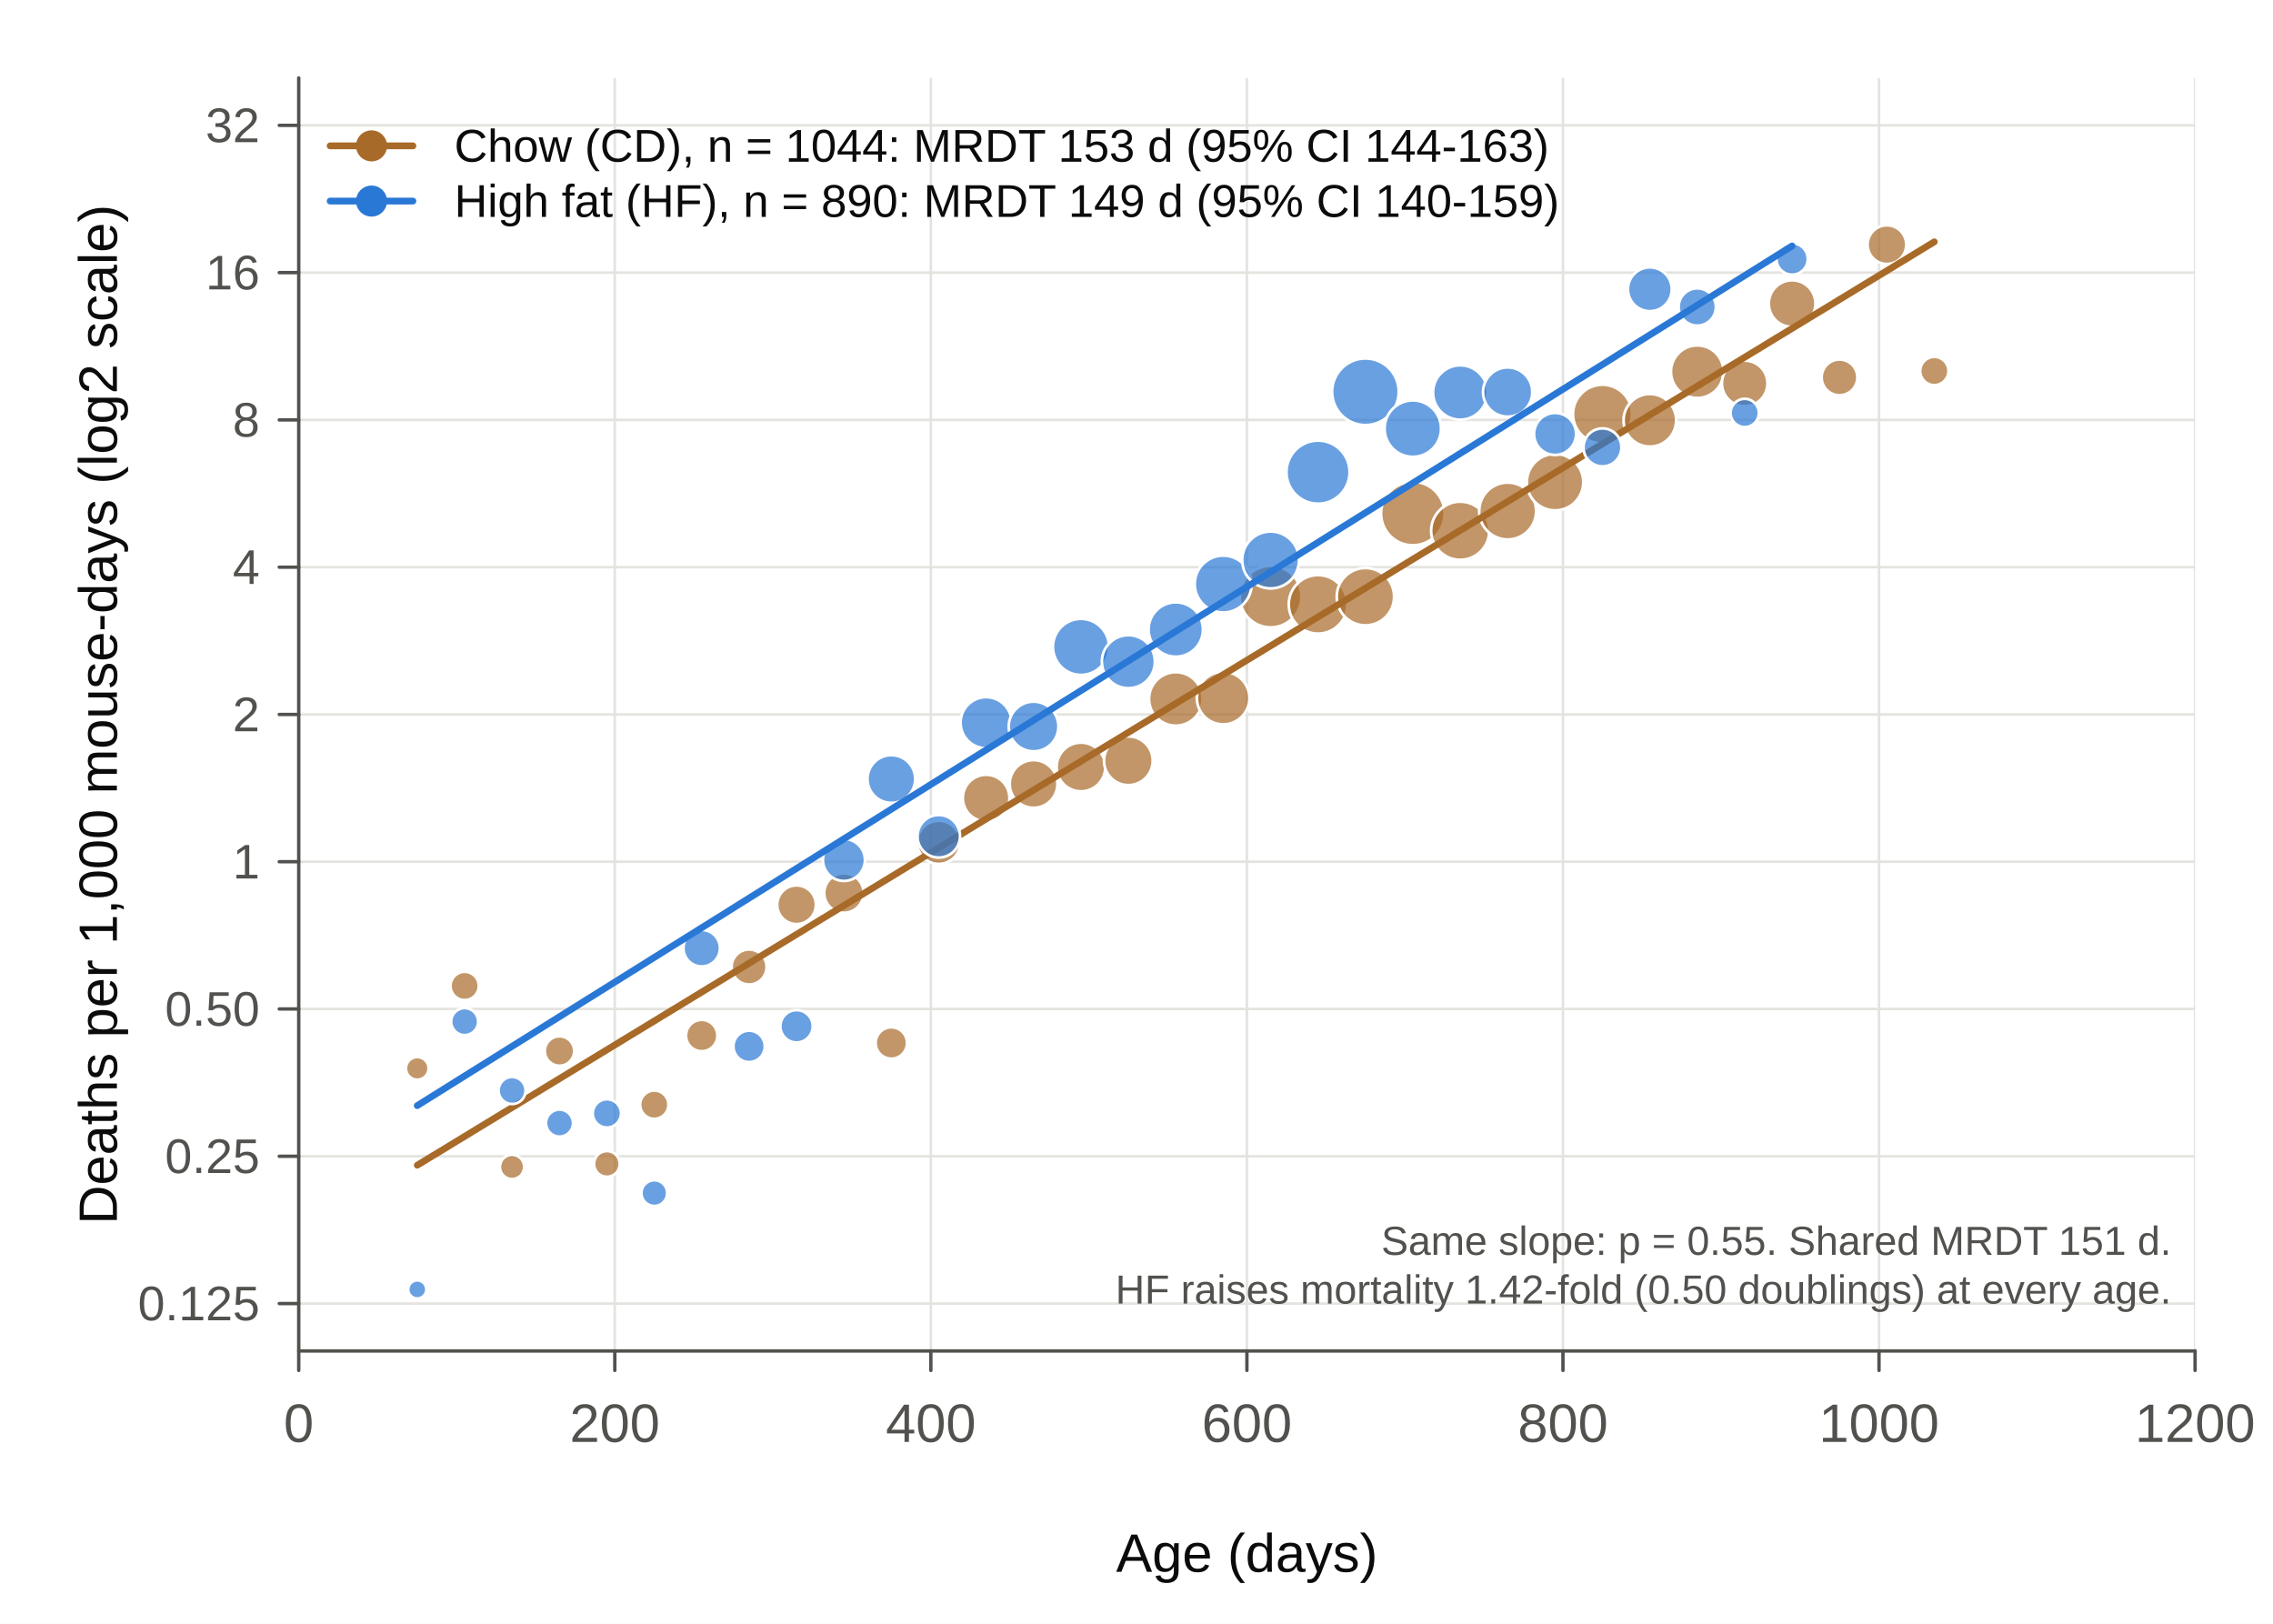
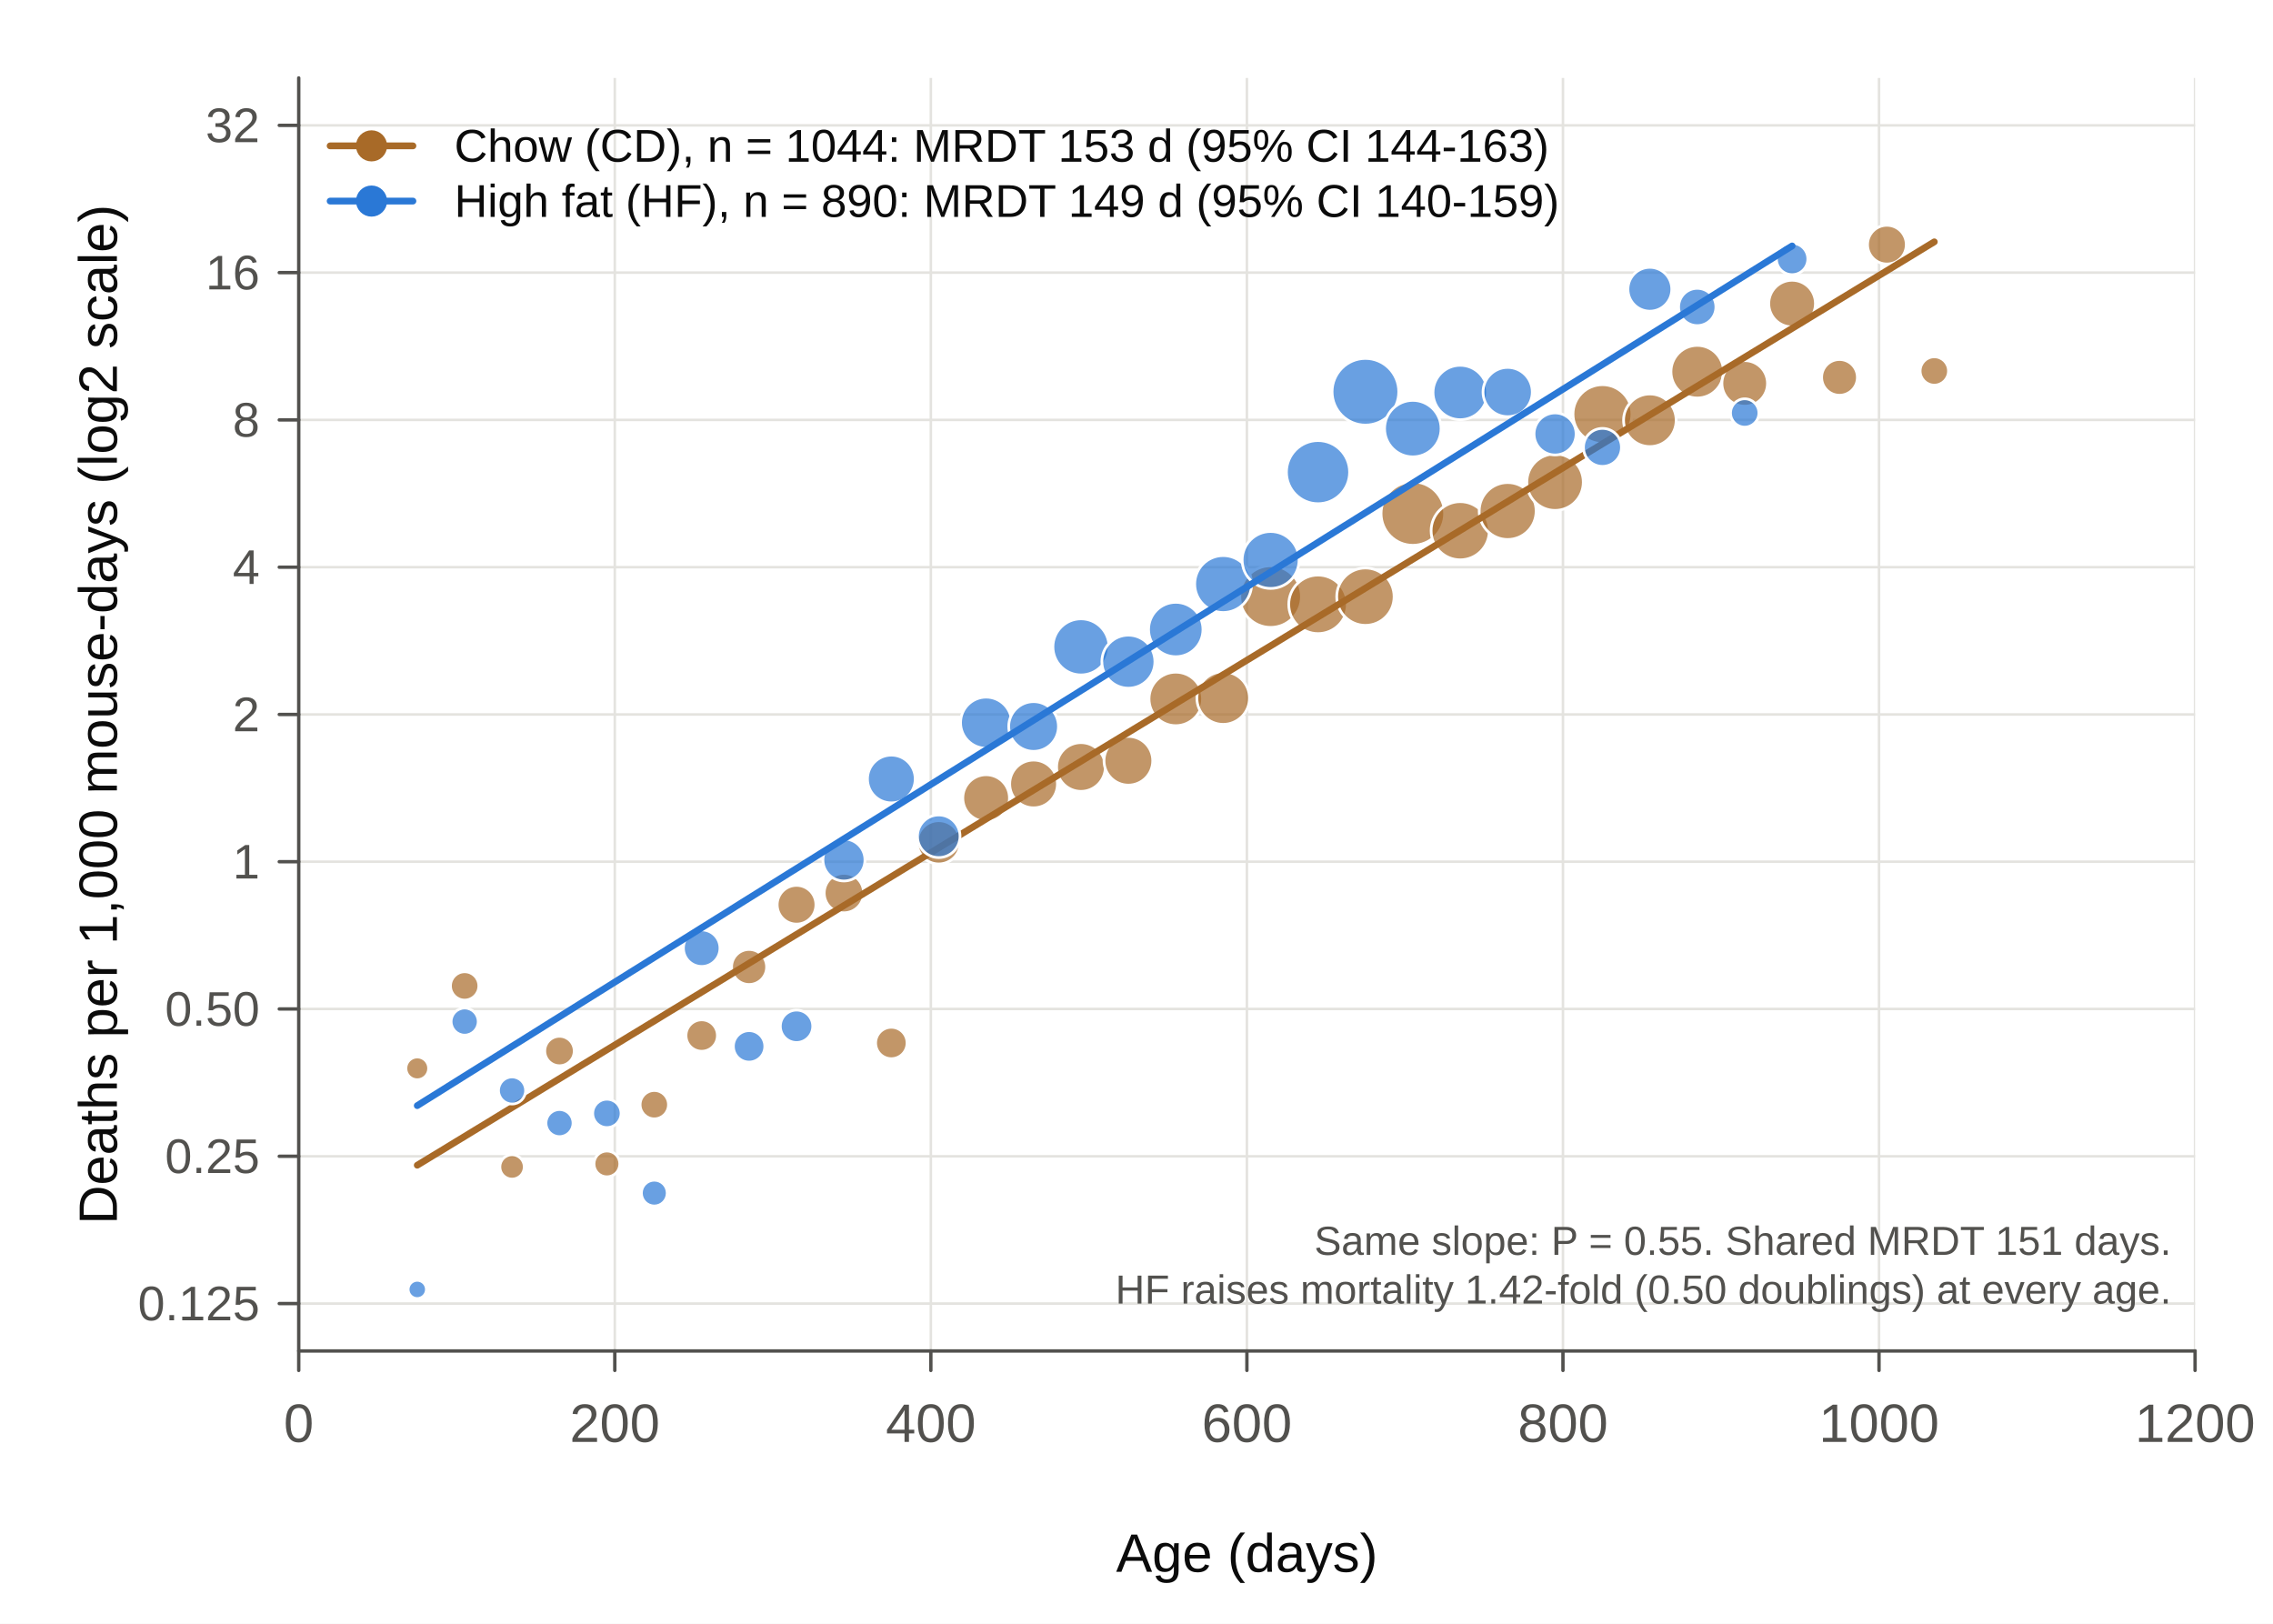
<svg xmlns="http://www.w3.org/2000/svg" class="svglite" width="504.00pt" height="360.00pt" viewBox="0 0 504.00 360.00">
  <defs>
    <style type="text/css">
    .svglite line, .svglite polyline, .svglite polygon, .svglite path, .svglite rect, .svglite circle {
      fill: none;
      stroke: #000000;
      stroke-linecap: round;
      stroke-linejoin: round;
      stroke-miterlimit: 10.00;
    }
    .svglite text {
      white-space: pre;
    }
  </style>
  </defs>
  <rect width="100%" height="100%" style="stroke: none; fill: #FFFFFF;" />
  <defs>
    <clipPath id="cpMC4wMHw1MDQuMDB8MC4wMHwzNjAuMDA=">
      <rect x="0.00" y="0.00" width="504.00" height="360.00" />
    </clipPath>
  </defs>
  <g clip-path="url(#cpMC4wMHw1MDQuMDB8MC4wMHwzNjAuMDA=)">
    <text x="276.48" y="348.48" text-anchor="middle" style="font-size: 12.00px;fill: #0B0B0B; font-family: &quot;Arial&quot;;">Age (days)</text>
    <text transform="translate(25.92,158.40) rotate(-90)" text-anchor="middle" style="font-size: 12.00px;fill: #0B0B0B; font-family: &quot;Arial&quot;;">Deaths per 1,000 mouse-days (log2 scale)</text>
  </g>
  <defs>
    <clipPath id="cpNjYuMjR8NDg2LjcyfDE3LjI4fDI5OS41Mg==">
      <rect x="66.24" y="17.28" width="420.48" height="282.24" />
    </clipPath>
  </defs>
  <g clip-path="url(#cpNjYuMjR8NDg2LjcyfDE3LjI4fDI5OS41Mg==)">
    <line x1="66.24" y1="289.01" x2="486.72" y2="289.01" style="stroke-width: 0.56; stroke: #E4E3DF;" />
    <line x1="66.24" y1="256.36" x2="486.72" y2="256.36" style="stroke-width: 0.56; stroke: #E4E3DF;" />
    <line x1="66.24" y1="223.70" x2="486.72" y2="223.70" style="stroke-width: 0.56; stroke: #E4E3DF;" />
    <line x1="66.24" y1="191.05" x2="486.72" y2="191.05" style="stroke-width: 0.56; stroke: #E4E3DF;" />
    <line x1="66.24" y1="158.40" x2="486.72" y2="158.40" style="stroke-width: 0.56; stroke: #E4E3DF;" />
    <line x1="66.24" y1="125.75" x2="486.72" y2="125.75" style="stroke-width: 0.56; stroke: #E4E3DF;" />
    <line x1="66.24" y1="93.10" x2="486.72" y2="93.10" style="stroke-width: 0.56; stroke: #E4E3DF;" />
    <line x1="66.24" y1="60.44" x2="486.72" y2="60.44" style="stroke-width: 0.56; stroke: #E4E3DF;" />
    <line x1="66.24" y1="27.79" x2="486.72" y2="27.79" style="stroke-width: 0.56; stroke: #E4E3DF;" />
    <line x1="136.32" y1="299.52" x2="136.32" y2="17.28" style="stroke-width: 0.56; stroke: #E4E3DF;" />
    <line x1="206.40" y1="299.52" x2="206.40" y2="17.28" style="stroke-width: 0.56; stroke: #E4E3DF;" />
    <line x1="276.48" y1="299.52" x2="276.48" y2="17.28" style="stroke-width: 0.56; stroke: #E4E3DF;" />
    <line x1="346.56" y1="299.52" x2="346.56" y2="17.28" style="stroke-width: 0.56; stroke: #E4E3DF;" />
    <line x1="416.64" y1="299.52" x2="416.64" y2="17.28" style="stroke-width: 0.56; stroke: #E4E3DF;" />
    <line x1="486.72" y1="299.52" x2="486.72" y2="17.28" style="stroke-width: 0.56; stroke: #E4E3DF;" />
  </g>
  <g clip-path="url(#cpMC4wMHw1MDQuMDB8MC4wMHwzNjAuMDA=)">
    <line x1="66.24" y1="299.52" x2="486.72" y2="299.52" style="stroke-width: 0.75; stroke: none;" />
    <line x1="66.24" y1="299.52" x2="66.24" y2="303.84" style="stroke-width: 0.75; stroke: #52514E;" />
    <line x1="136.32" y1="299.52" x2="136.32" y2="303.84" style="stroke-width: 0.75; stroke: #52514E;" />
    <line x1="206.40" y1="299.52" x2="206.40" y2="303.84" style="stroke-width: 0.75; stroke: #52514E;" />
    <line x1="276.48" y1="299.52" x2="276.48" y2="303.84" style="stroke-width: 0.75; stroke: #52514E;" />
    <line x1="346.56" y1="299.52" x2="346.56" y2="303.84" style="stroke-width: 0.75; stroke: #52514E;" />
    <line x1="416.64" y1="299.52" x2="416.64" y2="303.84" style="stroke-width: 0.75; stroke: #52514E;" />
    <line x1="486.72" y1="299.52" x2="486.72" y2="303.84" style="stroke-width: 0.75; stroke: #52514E;" />
    <text x="66.24" y="319.68" text-anchor="middle" style="font-size: 12.00px;fill: #52514E; font-family: &quot;Arial&quot;;">0</text>
    <text x="136.32" y="319.68" text-anchor="middle" style="font-size: 12.00px;fill: #52514E; font-family: &quot;Arial&quot;;">200</text>
    <text x="206.40" y="319.68" text-anchor="middle" style="font-size: 12.00px;fill: #52514E; font-family: &quot;Arial&quot;;">400</text>
    <text x="276.48" y="319.68" text-anchor="middle" style="font-size: 12.00px;fill: #52514E; font-family: &quot;Arial&quot;;">600</text>
    <text x="346.56" y="319.68" text-anchor="middle" style="font-size: 12.00px;fill: #52514E; font-family: &quot;Arial&quot;;">800</text>
    <text x="416.64" y="319.68" text-anchor="middle" style="font-size: 12.00px;fill: #52514E; font-family: &quot;Arial&quot;;">1000</text>
    <text x="486.72" y="319.68" text-anchor="middle" style="font-size: 12.00px;fill: #52514E; font-family: &quot;Arial&quot;;">1200</text>
    <line x1="66.24" y1="289.01" x2="66.24" y2="27.79" style="stroke-width: 0.75; stroke: none;" />
    <line x1="66.24" y1="289.01" x2="61.92" y2="289.01" style="stroke-width: 0.75; stroke: #52514E;" />
    <line x1="66.24" y1="256.36" x2="61.92" y2="256.36" style="stroke-width: 0.75; stroke: #52514E;" />
    <line x1="66.24" y1="223.70" x2="61.92" y2="223.70" style="stroke-width: 0.75; stroke: #52514E;" />
    <line x1="66.24" y1="191.05" x2="61.92" y2="191.05" style="stroke-width: 0.75; stroke: #52514E;" />
    <line x1="66.24" y1="158.40" x2="61.92" y2="158.40" style="stroke-width: 0.75; stroke: #52514E;" />
    <line x1="66.24" y1="125.75" x2="61.92" y2="125.75" style="stroke-width: 0.75; stroke: #52514E;" />
    <line x1="66.24" y1="93.10" x2="61.92" y2="93.10" style="stroke-width: 0.75; stroke: #52514E;" />
    <line x1="66.24" y1="60.44" x2="61.92" y2="60.44" style="stroke-width: 0.75; stroke: #52514E;" />
    <line x1="66.24" y1="27.79" x2="61.92" y2="27.79" style="stroke-width: 0.75; stroke: #52514E;" />
    <text x="57.60" y="292.72" text-anchor="end" style="font-size: 10.80px;fill: #52514E; font-family: &quot;Arial&quot;;">0.125</text>
    <text x="57.60" y="260.07" text-anchor="end" style="font-size: 10.80px;fill: #52514E; font-family: &quot;Arial&quot;;">0.25</text>
    <text x="57.60" y="227.42" text-anchor="end" style="font-size: 10.80px;fill: #52514E; font-family: &quot;Arial&quot;;">0.50</text>
    <text x="57.60" y="194.77" text-anchor="end" style="font-size: 10.80px;fill: #52514E; font-family: &quot;Arial&quot;;">1</text>
    <text x="57.60" y="162.12" text-anchor="end" style="font-size: 10.80px;fill: #52514E; font-family: &quot;Arial&quot;;">2</text>
    <text x="57.60" y="129.46" text-anchor="end" style="font-size: 10.80px;fill: #52514E; font-family: &quot;Arial&quot;;">4</text>
    <text x="57.60" y="96.81" text-anchor="end" style="font-size: 10.80px;fill: #52514E; font-family: &quot;Arial&quot;;">8</text>
    <text x="57.60" y="64.16" text-anchor="end" style="font-size: 10.80px;fill: #52514E; font-family: &quot;Arial&quot;;">16</text>
    <text x="57.60" y="31.51" text-anchor="end" style="font-size: 10.80px;fill: #52514E; font-family: &quot;Arial&quot;;">32</text>
    <polyline points="66.24,17.28 66.24,299.52 486.72,299.52 " style="stroke-width: 0.75; stroke: #52514E;" />
  </g>
  <g clip-path="url(#cpNjYuMjR8NDg2LjcyfDE3LjI4fDI5OS41Mg==)">
    <circle cx="92.52" cy="236.87" r="2.52" style="stroke-width: 0.60; stroke: #FFFFFF; fill: #A86A28; fill-opacity: 0.70;" />
    <circle cx="103.03" cy="218.59" r="3.14" style="stroke-width: 0.60; stroke: #FFFFFF; fill: #A86A28; fill-opacity: 0.70;" />
    <circle cx="113.54" cy="258.72" r="2.70" style="stroke-width: 0.60; stroke: #FFFFFF; fill: #A86A28; fill-opacity: 0.70;" />
    <circle cx="124.06" cy="233.02" r="3.26" style="stroke-width: 0.60; stroke: #FFFFFF; fill: #A86A28; fill-opacity: 0.70;" />
    <circle cx="134.57" cy="258.05" r="2.86" style="stroke-width: 0.60; stroke: #FFFFFF; fill: #A86A28; fill-opacity: 0.70;" />
    <circle cx="145.08" cy="244.92" r="3.14" style="stroke-width: 0.60; stroke: #FFFFFF; fill: #A86A28; fill-opacity: 0.70;" />
    <circle cx="155.59" cy="229.59" r="3.48" style="stroke-width: 0.60; stroke: #FFFFFF; fill: #A86A28; fill-opacity: 0.70;" />
    <circle cx="166.10" cy="214.39" r="3.88" style="stroke-width: 0.60; stroke: #FFFFFF; fill: #A86A28; fill-opacity: 0.70;" />
    <circle cx="176.62" cy="200.59" r="4.29" style="stroke-width: 0.60; stroke: #FFFFFF; fill: #A86A28; fill-opacity: 0.70;" />
    <circle cx="187.13" cy="198.00" r="4.37" style="stroke-width: 0.60; stroke: #FFFFFF; fill: #A86A28; fill-opacity: 0.70;" />
    <circle cx="197.64" cy="231.24" r="3.48" style="stroke-width: 0.60; stroke: #FFFFFF; fill: #A86A28; fill-opacity: 0.70;" />
    <circle cx="208.15" cy="186.75" r="4.79" style="stroke-width: 0.60; stroke: #FFFFFF; fill: #A86A28; fill-opacity: 0.70;" />
    <circle cx="218.66" cy="176.94" r="5.17" style="stroke-width: 0.60; stroke: #FFFFFF; fill: #A86A28; fill-opacity: 0.70;" />
    <circle cx="229.18" cy="173.81" r="5.29" style="stroke-width: 0.60; stroke: #FFFFFF; fill: #A86A28; fill-opacity: 0.70;" />
    <circle cx="239.69" cy="170.05" r="5.40" style="stroke-width: 0.60; stroke: #FFFFFF; fill: #A86A28; fill-opacity: 0.70;" />
    <circle cx="250.20" cy="168.67" r="5.40" style="stroke-width: 0.60; stroke: #FFFFFF; fill: #A86A28; fill-opacity: 0.70;" />
    <circle cx="260.71" cy="154.96" r="5.93" style="stroke-width: 0.60; stroke: #FFFFFF; fill: #A86A28; fill-opacity: 0.70;" />
    <circle cx="271.22" cy="154.77" r="5.83" style="stroke-width: 0.60; stroke: #FFFFFF; fill: #A86A28; fill-opacity: 0.70;" />
    <circle cx="281.74" cy="132.27" r="6.83" style="stroke-width: 0.60; stroke: #FFFFFF; fill: #A86A28; fill-opacity: 0.70;" />
    <circle cx="292.25" cy="133.99" r="6.49" style="stroke-width: 0.60; stroke: #FFFFFF; fill: #A86A28; fill-opacity: 0.70;" />
    <circle cx="302.76" cy="132.29" r="6.36" style="stroke-width: 0.60; stroke: #FFFFFF; fill: #A86A28; fill-opacity: 0.70;" />
    <circle cx="313.27" cy="113.86" r="7.04" style="stroke-width: 0.60; stroke: #FFFFFF; fill: #A86A28; fill-opacity: 0.70;" />
    <circle cx="323.78" cy="117.67" r="6.45" style="stroke-width: 0.60; stroke: #FFFFFF; fill: #A86A28; fill-opacity: 0.70;" />
    <circle cx="334.30" cy="113.30" r="6.31" style="stroke-width: 0.60; stroke: #FFFFFF; fill: #A86A28; fill-opacity: 0.70;" />
    <circle cx="344.81" cy="106.90" r="6.26" style="stroke-width: 0.60; stroke: #FFFFFF; fill: #A86A28; fill-opacity: 0.70;" />
    <circle cx="355.32" cy="91.82" r="6.53" style="stroke-width: 0.60; stroke: #FFFFFF; fill: #A86A28; fill-opacity: 0.70;" />
    <circle cx="365.83" cy="93.18" r="5.83" style="stroke-width: 0.60; stroke: #FFFFFF; fill: #A86A28; fill-opacity: 0.70;" />
    <circle cx="376.34" cy="82.41" r="5.83" style="stroke-width: 0.60; stroke: #FFFFFF; fill: #A86A28; fill-opacity: 0.70;" />
    <circle cx="386.86" cy="85.00" r="5.05" style="stroke-width: 0.60; stroke: #FFFFFF; fill: #A86A28; fill-opacity: 0.70;" />
    <circle cx="397.37" cy="67.31" r="5.17" style="stroke-width: 0.60; stroke: #FFFFFF; fill: #A86A28; fill-opacity: 0.70;" />
    <circle cx="407.88" cy="83.67" r="3.96" style="stroke-width: 0.60; stroke: #FFFFFF; fill: #A86A28; fill-opacity: 0.70;" />
    <circle cx="418.39" cy="54.24" r="4.29" style="stroke-width: 0.60; stroke: #FFFFFF; fill: #A86A28; fill-opacity: 0.70;" />
    <circle cx="428.90" cy="82.25" r="3.14" style="stroke-width: 0.60; stroke: #FFFFFF; fill: #A86A28; fill-opacity: 0.70;" />
    <polyline points="92.52,258.34 94.27,257.28 96.02,256.21 97.78,255.15 99.53,254.08 101.28,253.01 103.03,251.95 104.78,250.88 106.54,249.81 108.29,248.75 110.04,247.68 111.79,246.61 113.54,245.55 115.30,244.48 117.05,243.42 118.80,242.35 120.55,241.28 122.30,240.22 124.06,239.15 125.81,238.08 127.56,237.02 129.31,235.95 131.06,234.89 132.82,233.82 134.57,232.75 136.32,231.69 138.07,230.62 139.82,229.55 141.58,228.49 143.33,227.42 145.08,226.36 146.83,225.29 148.58,224.22 150.34,223.16 152.09,222.09 153.84,221.02 155.59,219.96 157.34,218.89 159.10,217.83 160.85,216.76 162.60,215.69 164.35,214.63 166.10,213.56 167.86,212.49 169.61,211.43 171.36,210.36 173.11,209.30 174.86,208.23 176.62,207.16 178.37,206.10 180.12,205.03 181.87,203.96 183.62,202.90 185.38,201.83 187.13,200.76 188.88,199.70 190.63,198.63 192.38,197.57 194.14,196.50 195.89,195.43 197.64,194.37 199.39,193.30 201.14,192.23 202.90,191.17 204.65,190.10 206.40,189.04 208.15,187.97 209.90,186.90 211.66,185.84 213.41,184.77 215.16,183.70 216.91,182.64 218.66,181.57 220.42,180.51 222.17,179.44 223.92,178.37 225.67,177.31 227.42,176.24 229.18,175.17 230.93,174.11 232.68,173.04 234.43,171.98 236.18,170.91 237.94,169.84 239.69,168.78 241.44,167.71 243.19,166.64 244.94,165.58 246.70,164.51 248.45,163.45 250.20,162.38 251.95,161.31 253.70,160.25 255.46,159.18 257.21,158.11 258.96,157.05 260.71,155.98 262.46,154.91 264.22,153.85 265.97,152.78 267.72,151.72 269.47,150.65 271.22,149.58 272.98,148.52 274.73,147.45 276.48,146.38 278.23,145.32 279.98,144.25 281.74,143.19 283.49,142.12 285.24,141.05 286.99,139.99 288.74,138.92 290.50,137.85 292.25,136.79 294.00,135.72 295.75,134.66 297.50,133.59 299.26,132.52 301.01,131.46 302.76,130.39 304.51,129.32 306.26,128.26 308.02,127.19 309.77,126.13 311.52,125.06 313.27,123.99 315.02,122.93 316.78,121.86 318.53,120.79 320.28,119.73 322.03,118.66 323.78,117.60 325.54,116.53 327.29,115.46 329.04,114.40 330.79,113.33 332.54,112.26 334.30,111.20 336.05,110.13 337.80,109.06 339.55,108.00 341.30,106.93 343.06,105.87 344.81,104.80 346.56,103.73 348.31,102.67 350.06,101.60 351.82,100.53 353.57,99.47 355.32,98.40 357.07,97.34 358.82,96.27 360.58,95.20 362.33,94.14 364.08,93.07 365.83,92.00 367.58,90.94 369.34,89.87 371.09,88.81 372.84,87.74 374.59,86.67 376.34,85.61 378.10,84.54 379.85,83.47 381.60,82.41 383.35,81.34 385.10,80.28 386.86,79.21 388.61,78.14 390.36,77.08 392.11,76.01 393.86,74.94 395.62,73.88 397.37,72.81 399.12,71.75 400.87,70.68 402.62,69.61 404.38,68.55 406.13,67.48 407.88,66.41 409.63,65.35 411.38,64.28 413.14,63.21 414.89,62.15 416.64,61.08 418.39,60.02 420.14,58.95 421.90,57.88 423.65,56.82 425.40,55.75 427.15,54.68 428.90,53.62 " style="stroke-width: 1.50; stroke: #A86A28;" />
    <circle cx="92.52" cy="285.88" r="2.02" style="stroke-width: 0.60; stroke: #FFFFFF; fill: #2A78D6; fill-opacity: 0.70;" />
    <circle cx="103.03" cy="226.50" r="3.00" style="stroke-width: 0.60; stroke: #FFFFFF; fill: #2A78D6; fill-opacity: 0.70;" />
    <circle cx="113.54" cy="241.77" r="3.00" style="stroke-width: 0.60; stroke: #FFFFFF; fill: #2A78D6; fill-opacity: 0.70;" />
    <circle cx="124.06" cy="249.00" r="3.00" style="stroke-width: 0.60; stroke: #FFFFFF; fill: #2A78D6; fill-opacity: 0.70;" />
    <circle cx="134.57" cy="246.85" r="3.14" style="stroke-width: 0.60; stroke: #FFFFFF; fill: #2A78D6; fill-opacity: 0.70;" />
    <circle cx="145.08" cy="264.52" r="2.86" style="stroke-width: 0.60; stroke: #FFFFFF; fill: #2A78D6; fill-opacity: 0.70;" />
    <circle cx="155.59" cy="210.22" r="4.05" style="stroke-width: 0.60; stroke: #FFFFFF; fill: #2A78D6; fill-opacity: 0.70;" />
    <circle cx="166.10" cy="231.99" r="3.48" style="stroke-width: 0.60; stroke: #FFFFFF; fill: #2A78D6; fill-opacity: 0.70;" />
    <circle cx="176.62" cy="227.54" r="3.59" style="stroke-width: 0.60; stroke: #FFFFFF; fill: #2A78D6; fill-opacity: 0.70;" />
    <circle cx="187.13" cy="190.66" r="4.66" style="stroke-width: 0.60; stroke: #FFFFFF; fill: #2A78D6; fill-opacity: 0.70;" />
    <circle cx="197.64" cy="172.71" r="5.29" style="stroke-width: 0.60; stroke: #FFFFFF; fill: #2A78D6; fill-opacity: 0.70;" />
    <circle cx="208.15" cy="185.41" r="4.72" style="stroke-width: 0.60; stroke: #FFFFFF; fill: #2A78D6; fill-opacity: 0.70;" />
    <circle cx="218.66" cy="160.23" r="5.67" style="stroke-width: 0.60; stroke: #FFFFFF; fill: #2A78D6; fill-opacity: 0.70;" />
    <circle cx="229.18" cy="161.07" r="5.51" style="stroke-width: 0.60; stroke: #FFFFFF; fill: #2A78D6; fill-opacity: 0.70;" />
    <circle cx="239.69" cy="143.42" r="6.22" style="stroke-width: 0.60; stroke: #FFFFFF; fill: #2A78D6; fill-opacity: 0.70;" />
    <circle cx="250.20" cy="146.70" r="5.88" style="stroke-width: 0.60; stroke: #FFFFFF; fill: #2A78D6; fill-opacity: 0.70;" />
    <circle cx="260.71" cy="139.57" r="6.03" style="stroke-width: 0.60; stroke: #FFFFFF; fill: #2A78D6; fill-opacity: 0.70;" />
    <circle cx="271.22" cy="129.49" r="6.31" style="stroke-width: 0.60; stroke: #FFFFFF; fill: #2A78D6; fill-opacity: 0.70;" />
    <circle cx="281.74" cy="124.15" r="6.31" style="stroke-width: 0.60; stroke: #FFFFFF; fill: #2A78D6; fill-opacity: 0.70;" />
    <circle cx="292.25" cy="104.68" r="7.00" style="stroke-width: 0.60; stroke: #FFFFFF; fill: #2A78D6; fill-opacity: 0.70;" />
    <circle cx="302.76" cy="86.86" r="7.39" style="stroke-width: 0.60; stroke: #FFFFFF; fill: #2A78D6; fill-opacity: 0.70;" />
    <circle cx="313.27" cy="95.03" r="6.26" style="stroke-width: 0.60; stroke: #FFFFFF; fill: #2A78D6; fill-opacity: 0.70;" />
    <circle cx="323.78" cy="87.02" r="6.03" style="stroke-width: 0.60; stroke: #FFFFFF; fill: #2A78D6; fill-opacity: 0.70;" />
    <circle cx="334.30" cy="86.92" r="5.46" style="stroke-width: 0.60; stroke: #FFFFFF; fill: #2A78D6; fill-opacity: 0.70;" />
    <circle cx="344.81" cy="96.21" r="4.66" style="stroke-width: 0.60; stroke: #FFFFFF; fill: #2A78D6; fill-opacity: 0.70;" />
    <circle cx="355.32" cy="99.19" r="4.21" style="stroke-width: 0.60; stroke: #FFFFFF; fill: #2A78D6; fill-opacity: 0.70;" />
    <circle cx="365.83" cy="64.13" r="4.86" style="stroke-width: 0.60; stroke: #FFFFFF; fill: #2A78D6; fill-opacity: 0.70;" />
    <circle cx="376.34" cy="68.06" r="4.13" style="stroke-width: 0.60; stroke: #FFFFFF; fill: #2A78D6; fill-opacity: 0.70;" />
    <circle cx="386.86" cy="91.56" r="3.14" style="stroke-width: 0.60; stroke: #FFFFFF; fill: #2A78D6; fill-opacity: 0.70;" />
    <circle cx="397.37" cy="57.41" r="3.48" style="stroke-width: 0.60; stroke: #FFFFFF; fill: #2A78D6; fill-opacity: 0.70;" />
    <polyline points="92.52,245.13 94.27,244.03 96.02,242.94 97.78,241.84 99.53,240.74 101.28,239.65 103.03,238.55 104.78,237.46 106.54,236.36 108.29,235.27 110.04,234.17 111.79,233.08 113.54,231.98 115.30,230.89 117.05,229.79 118.80,228.70 120.55,227.60 122.30,226.50 124.06,225.41 125.81,224.31 127.56,223.22 129.31,222.12 131.06,221.03 132.82,219.93 134.57,218.84 136.32,217.74 138.07,216.65 139.82,215.55 141.58,214.46 143.33,213.36 145.08,212.26 146.83,211.17 148.58,210.07 150.34,208.98 152.09,207.88 153.84,206.79 155.59,205.69 157.34,204.60 159.10,203.50 160.85,202.41 162.60,201.31 164.35,200.21 166.10,199.12 167.86,198.02 169.61,196.93 171.36,195.83 173.11,194.74 174.86,193.64 176.62,192.55 178.37,191.45 180.12,190.36 181.87,189.26 183.62,188.17 185.38,187.07 187.13,185.97 188.88,184.88 190.63,183.78 192.38,182.69 194.14,181.59 195.89,180.50 197.64,179.40 199.39,178.31 201.14,177.21 202.90,176.12 204.65,175.02 206.40,173.92 208.15,172.83 209.90,171.73 211.66,170.64 213.41,169.54 215.16,168.45 216.91,167.35 218.66,166.26 220.42,165.16 222.17,164.07 223.92,162.97 225.67,161.88 227.42,160.78 229.18,159.68 230.93,158.59 232.68,157.49 234.43,156.40 236.18,155.30 237.94,154.21 239.69,153.11 241.44,152.02 243.19,150.92 244.94,149.83 246.70,148.73 248.45,147.64 250.20,146.54 251.95,145.44 253.70,144.35 255.46,143.25 257.21,142.16 258.96,141.06 260.71,139.97 262.46,138.87 264.22,137.78 265.97,136.68 267.72,135.59 269.47,134.49 271.22,133.39 272.98,132.30 274.73,131.20 276.48,130.11 278.23,129.01 279.98,127.92 281.74,126.82 283.49,125.73 285.24,124.63 286.99,123.54 288.74,122.44 290.50,121.35 292.25,120.25 294.00,119.15 295.75,118.06 297.50,116.96 299.26,115.87 301.01,114.77 302.76,113.68 304.51,112.58 306.26,111.49 308.02,110.39 309.77,109.30 311.52,108.20 313.27,107.10 315.02,106.01 316.78,104.91 318.53,103.82 320.28,102.72 322.03,101.63 323.78,100.53 325.54,99.44 327.29,98.34 329.04,97.25 330.79,96.15 332.54,95.06 334.30,93.96 336.05,92.86 337.80,91.77 339.55,90.67 341.30,89.58 343.06,88.48 344.81,87.39 346.56,86.29 348.31,85.20 350.06,84.10 351.82,83.01 353.57,81.91 355.32,80.82 357.07,79.72 358.82,78.62 360.58,77.53 362.33,76.43 364.08,75.34 365.83,74.24 367.58,73.15 369.34,72.05 371.09,70.96 372.84,69.86 374.59,68.77 376.34,67.67 378.10,66.57 379.85,65.48 381.60,64.38 383.35,63.29 385.10,62.19 386.86,61.10 388.61,60.00 390.36,58.91 392.11,57.81 393.86,56.72 395.62,55.62 397.37,54.53 " style="stroke-width: 1.50; stroke: #2A78D6;" />
    <line x1="73.20" y1="32.34" x2="91.56" y2="32.34" style="stroke-width: 1.50; stroke: #A86A28;" />
    <line x1="73.20" y1="44.58" x2="91.56" y2="44.58" style="stroke-width: 1.50; stroke: #2A78D6;" />
    <circle cx="82.38" cy="32.34" r="2.70" style="stroke-width: 1.50; stroke: #A86A28; fill: #A86A28;" />
    <circle cx="82.38" cy="44.58" r="2.70" style="stroke-width: 1.50; stroke: #2A78D6; fill: #2A78D6;" />
    <text x="100.74" y="35.85" style="font-size: 10.20px;fill: #0B0B0B; font-family: &quot;Arial&quot;;">Chow (CD), n = 1044: MRDT 153 d (95% CI 144-163)</text>
    <text x="100.74" y="48.09" style="font-size: 10.20px;fill: #0B0B0B; font-family: &quot;Arial&quot;;">High fat (HF), n = 890: MRDT 149 d (95% CI 140-159)</text>
-     <text x="481.46" y="278.21" text-anchor="end" style="font-size: 9.00px;fill: #52514E; font-family: &quot;Arial&quot;;">Same slope: p = 0.55. Shared MRDT 151 d.</text>
+     <text x="481.46" y="278.21" text-anchor="end" style="font-size: 9.00px;fill: #52514E; font-family: &quot;Arial&quot;;">Same slope: P = 0.55. Shared MRDT 151 days.</text>
    <text x="481.46" y="289.01" text-anchor="end" style="font-size: 9.00px;fill: #52514E; font-family: &quot;Arial&quot;;">HF raises mortality 1.42-fold (0.50 doublings) at every age.</text>
  </g>
</svg>
